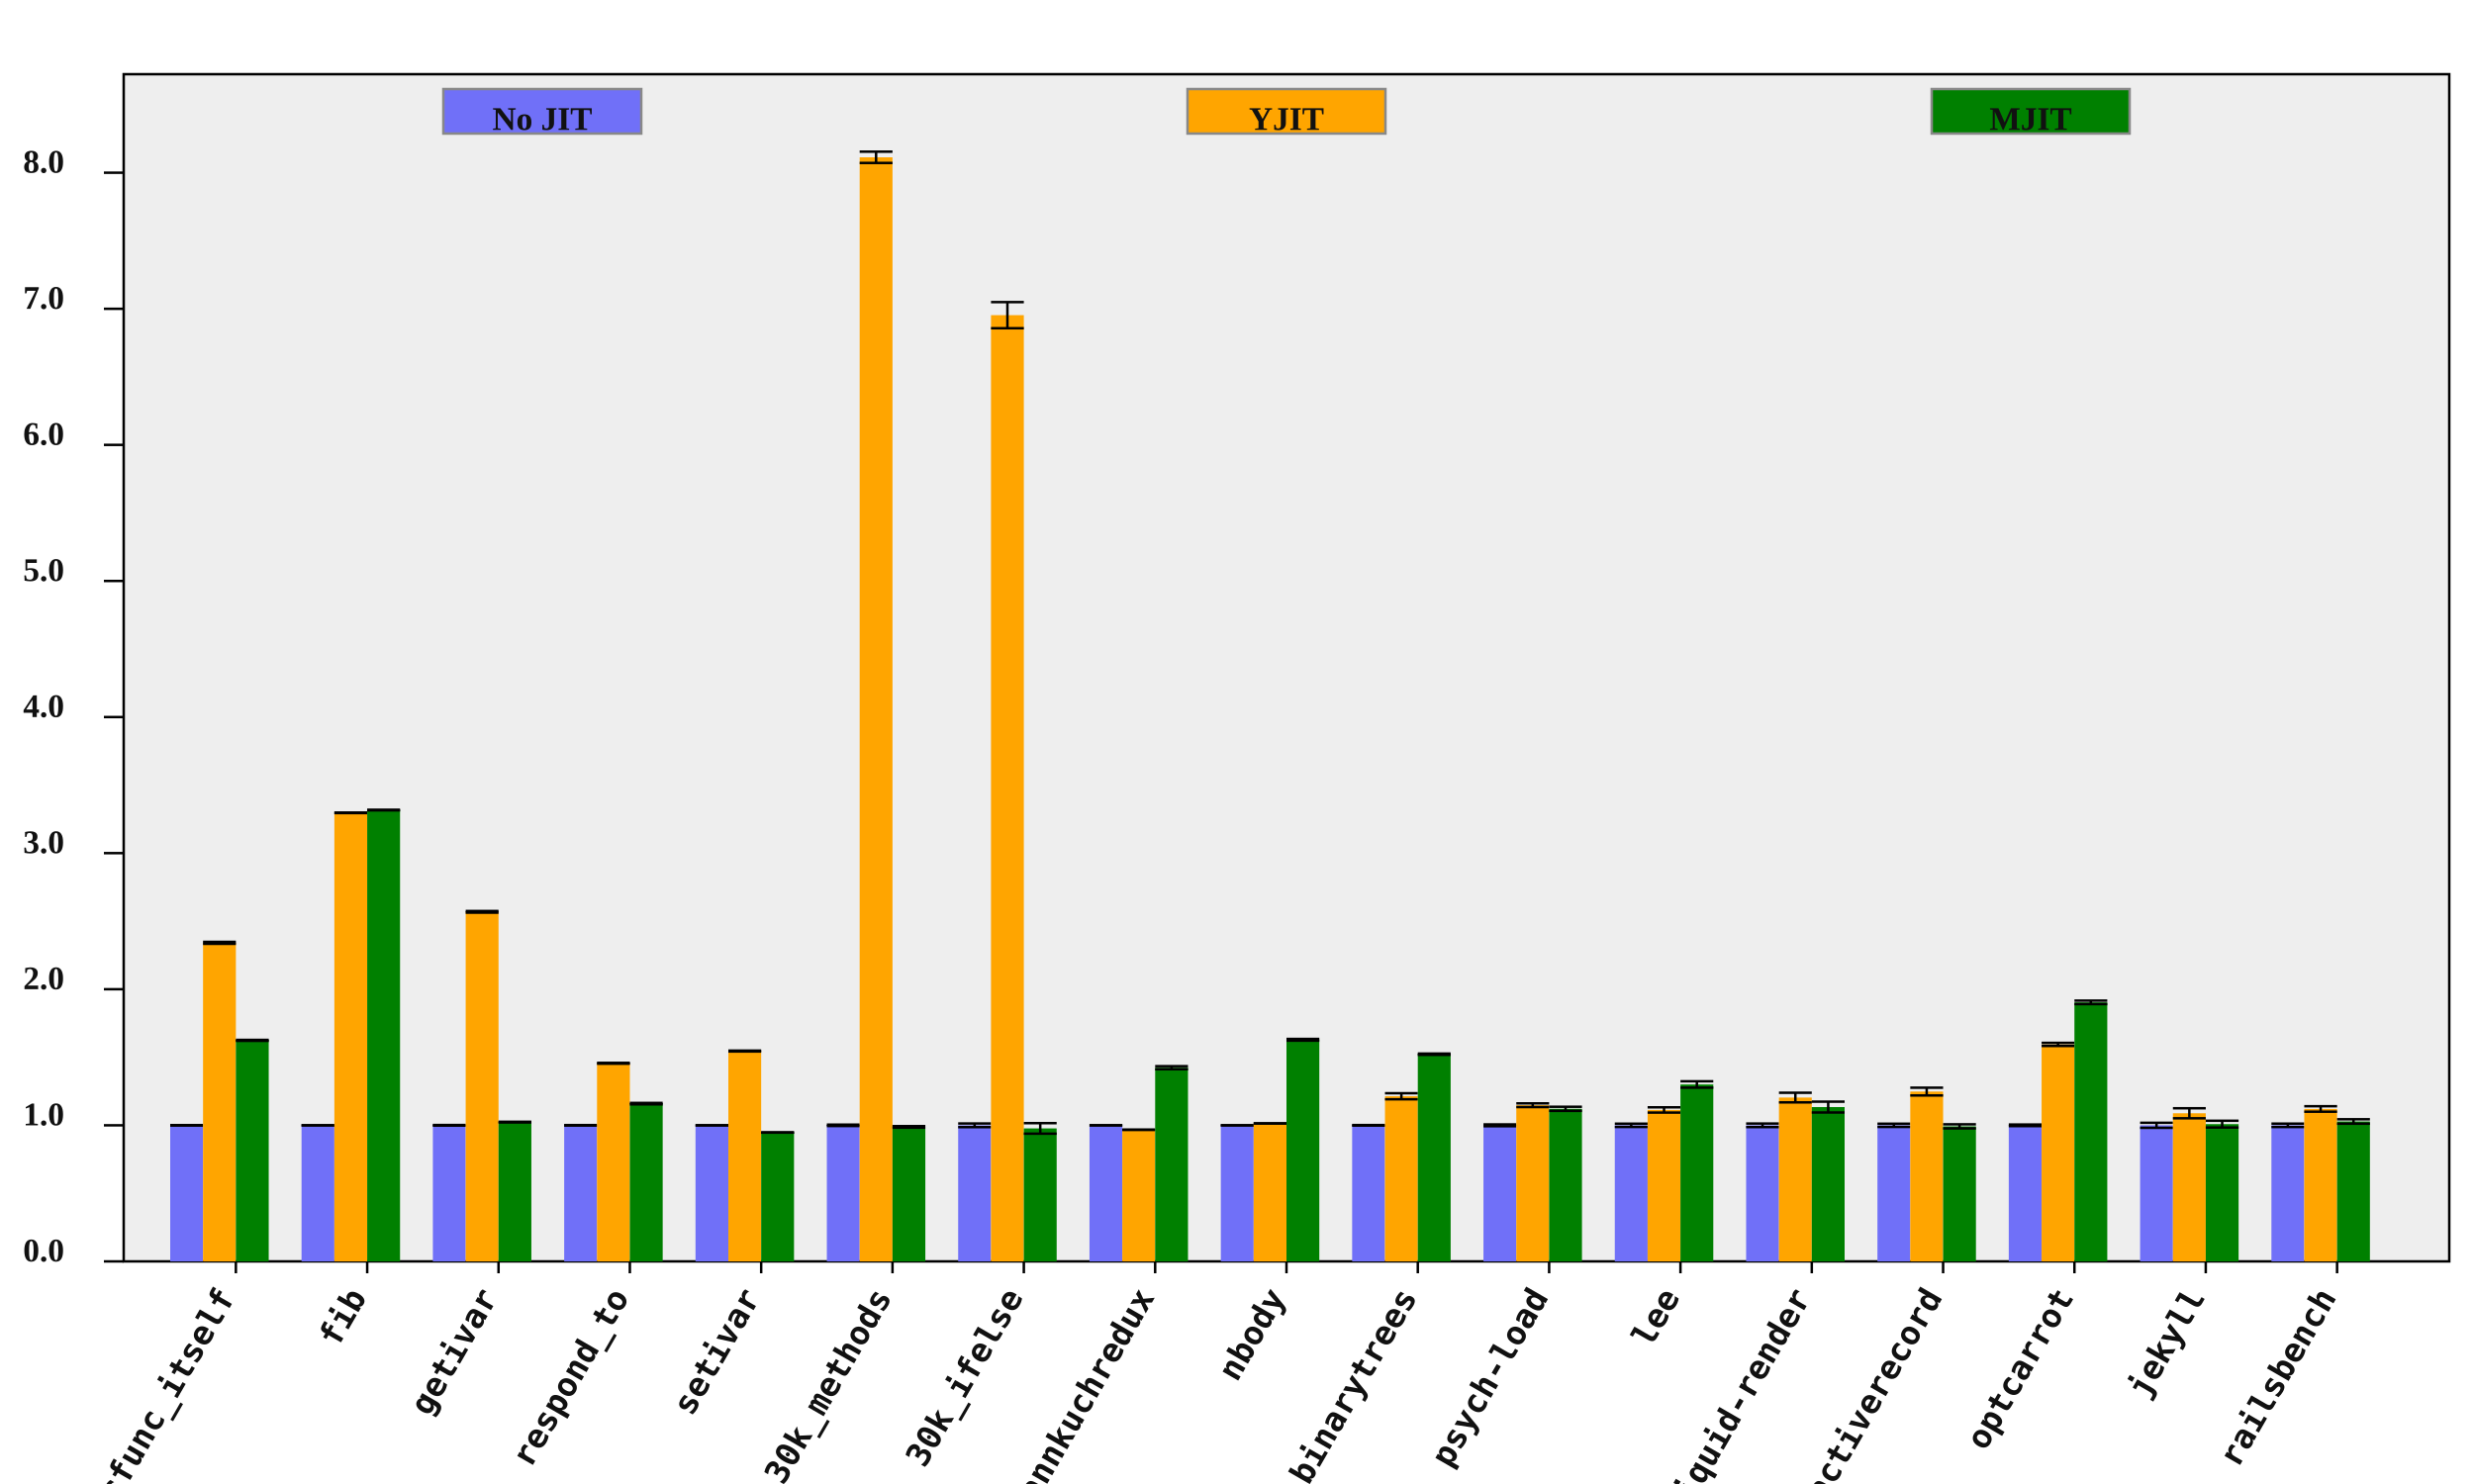
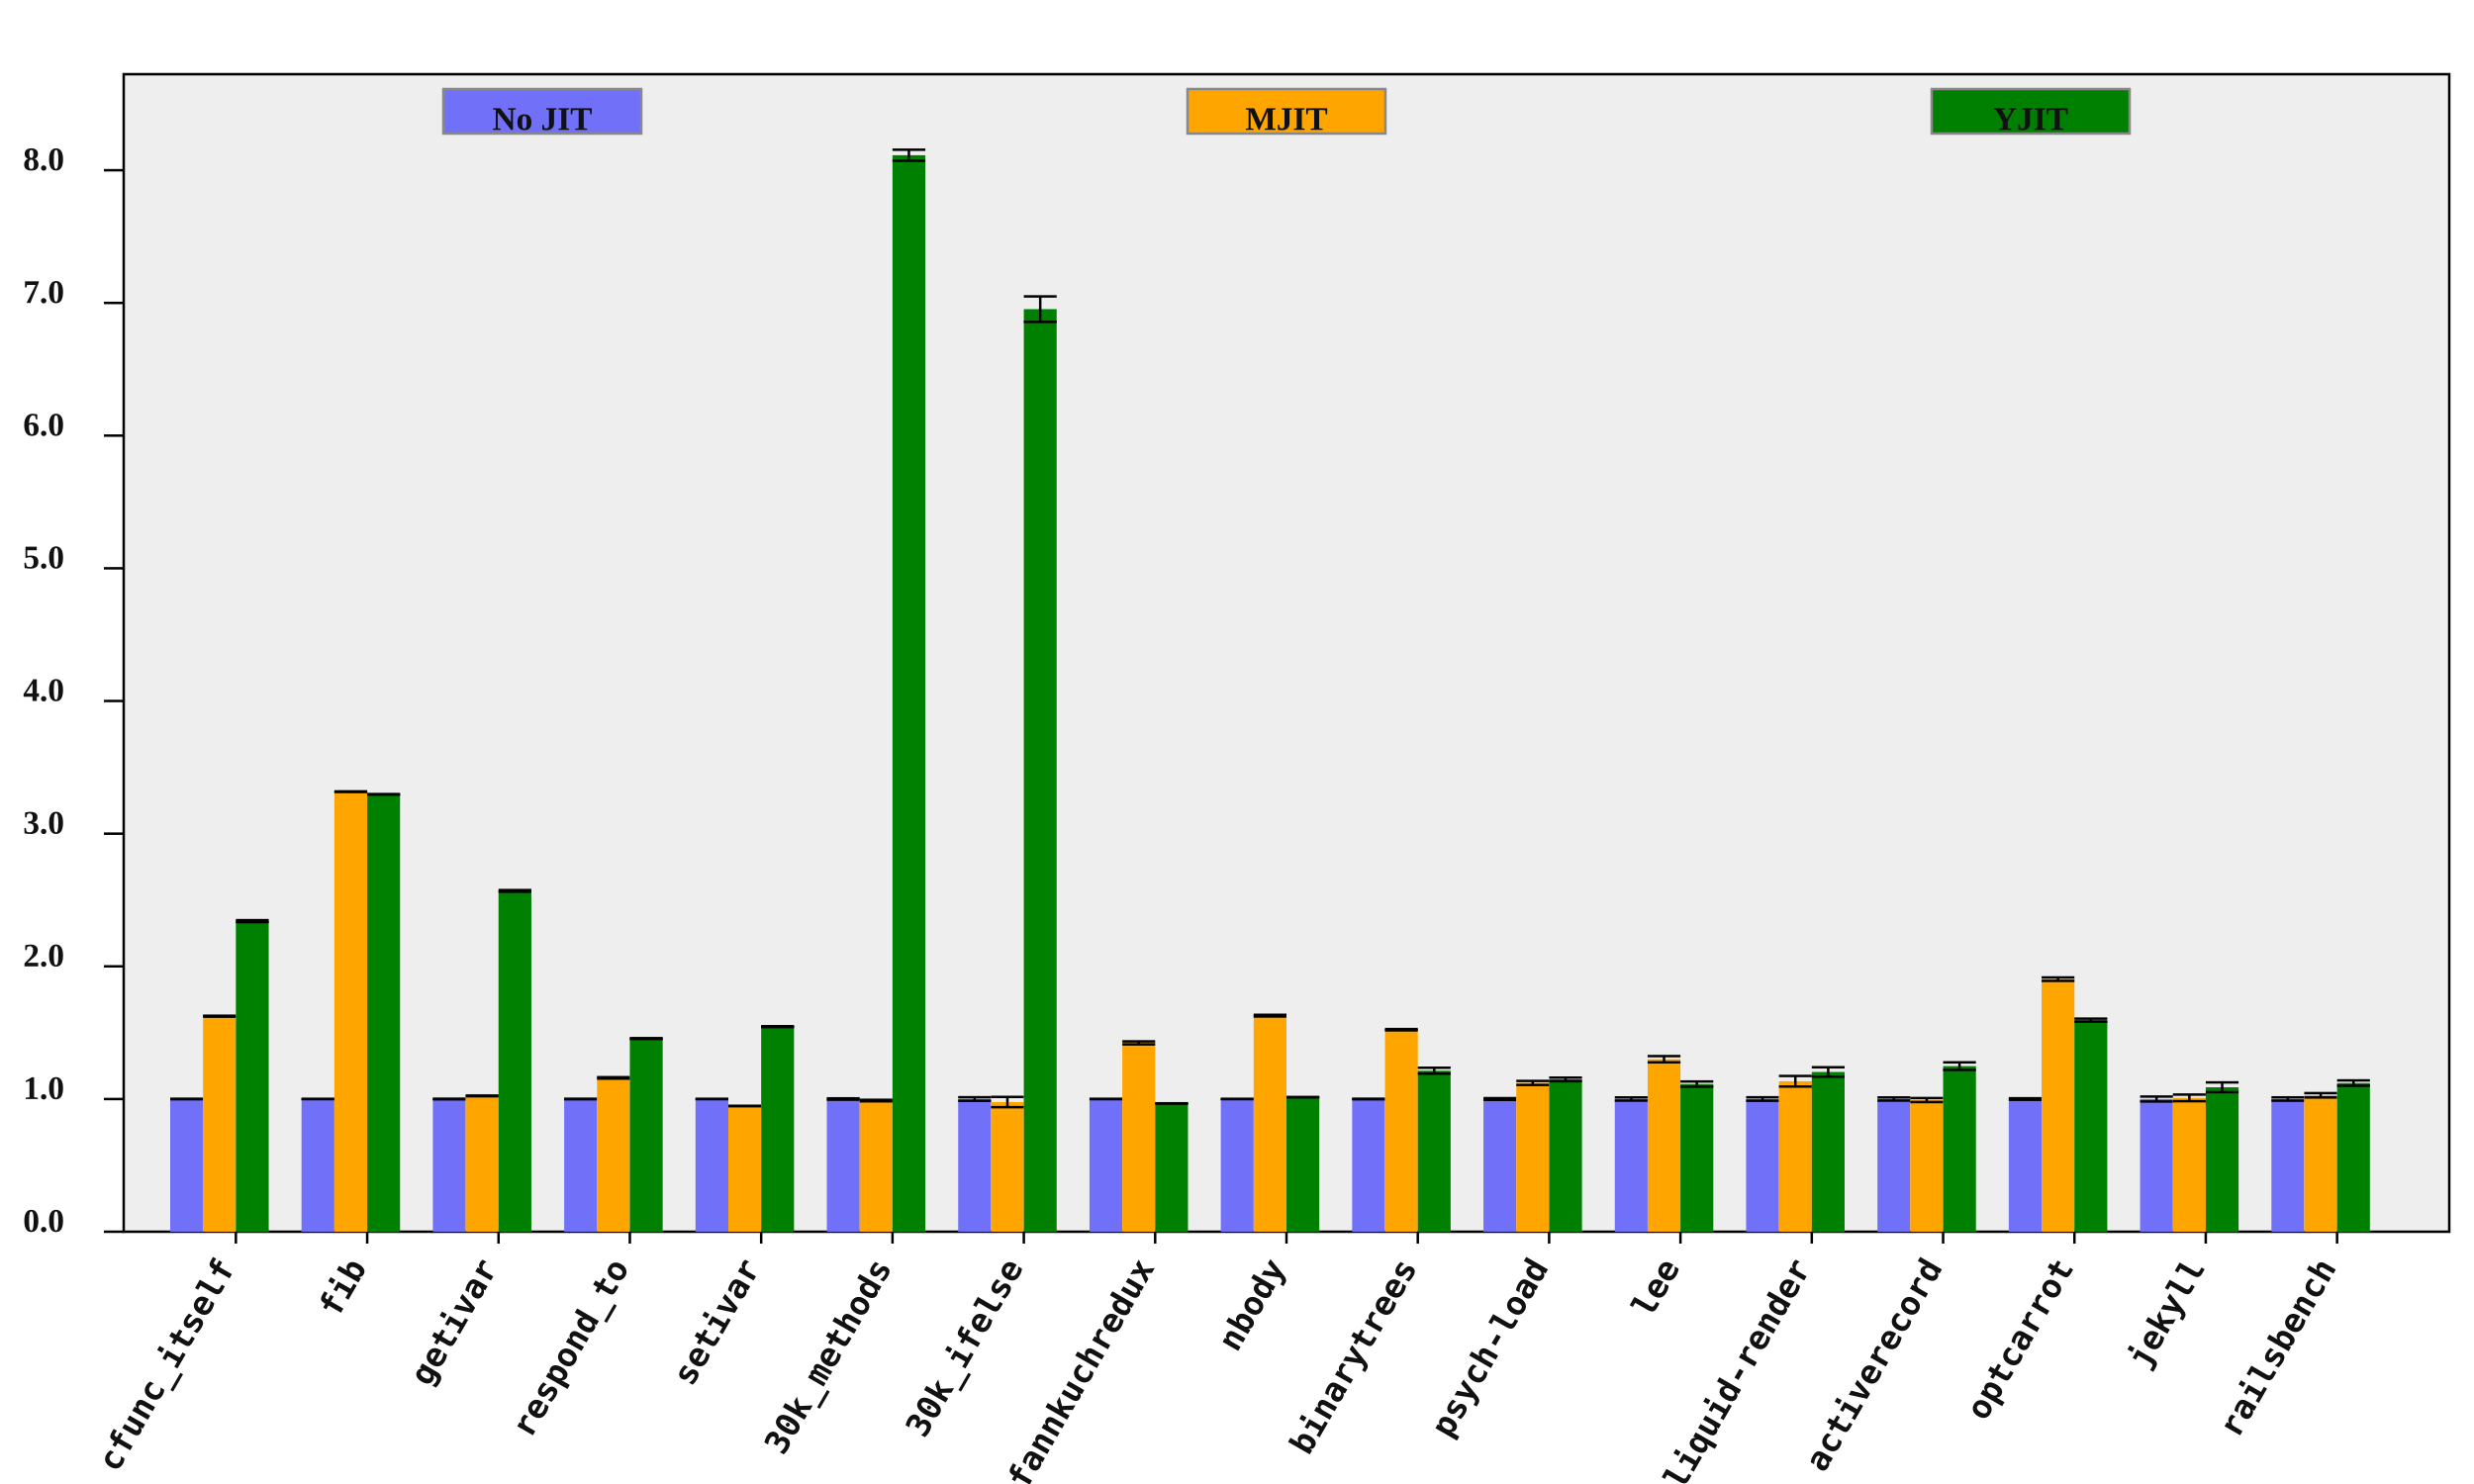
<svg xmlns="http://www.w3.org/2000/svg" viewBox="0 0 1000 600" width="100%" height="100%">
-   <rect x="50.0" y="30.0" width="940.0" height="480" stroke="#000" fill="#EEE" />
-   <line x1="42.0" y1="510" x2="50.0" y2="510" stroke="#000" />
-   <text x="26" y="510" text-anchor="end" font-weight="bold" font-size="small" fill="#111">
+   <rect x="50.0" y="30.0" width="940.0" height="468" stroke="#000" fill="#EEE" />
+   <line x1="42.0" y1="498.0" x2="50.0" y2="498.0" stroke="#000" />
+   <text x="26" y="498.0" text-anchor="end" font-weight="bold" font-size="small" fill="#111">
0.0
</text>
-   <line x1="42.0" y1="454.978" x2="50.0" y2="454.978" stroke="#000" />
-   <text x="26" y="454.978" text-anchor="end" font-weight="bold" font-size="small" fill="#111">
+   <line x1="42.0" y1="444.354" x2="50.0" y2="444.354" stroke="#000" />
+   <text x="26" y="444.354" text-anchor="end" font-weight="bold" font-size="small" fill="#111">
1.0
</text>
-   <line x1="42.0" y1="399.957" x2="50.0" y2="399.957" stroke="#000" />
-   <text x="26" y="399.957" text-anchor="end" font-weight="bold" font-size="small" fill="#111">
+   <line x1="42.0" y1="390.708" x2="50.0" y2="390.708" stroke="#000" />
+   <text x="26" y="390.708" text-anchor="end" font-weight="bold" font-size="small" fill="#111">
2.0
</text>
-   <line x1="42.0" y1="344.935" x2="50.0" y2="344.935" stroke="#000" />
-   <text x="26" y="344.935" text-anchor="end" font-weight="bold" font-size="small" fill="#111">
+   <line x1="42.0" y1="337.062" x2="50.0" y2="337.062" stroke="#000" />
+   <text x="26" y="337.062" text-anchor="end" font-weight="bold" font-size="small" fill="#111">
3.0
</text>
-   <line x1="42.0" y1="289.914" x2="50.0" y2="289.914" stroke="#000" />
-   <text x="26" y="289.914" text-anchor="end" font-weight="bold" font-size="small" fill="#111">
+   <line x1="42.0" y1="283.416" x2="50.0" y2="283.416" stroke="#000" />
+   <text x="26" y="283.416" text-anchor="end" font-weight="bold" font-size="small" fill="#111">
4.0
</text>
-   <line x1="42.0" y1="234.892" x2="50.0" y2="234.892" stroke="#000" />
-   <text x="26" y="234.892" text-anchor="end" font-weight="bold" font-size="small" fill="#111">
+   <line x1="42.0" y1="229.77" x2="50.0" y2="229.77" stroke="#000" />
+   <text x="26" y="229.77" text-anchor="end" font-weight="bold" font-size="small" fill="#111">
5.0
</text>
-   <line x1="42.0" y1="179.871" x2="50.0" y2="179.871" stroke="#000" />
-   <text x="26" y="179.871" text-anchor="end" font-weight="bold" font-size="small" fill="#111">
+   <line x1="42.0" y1="176.124" x2="50.0" y2="176.124" stroke="#000" />
+   <text x="26" y="176.124" text-anchor="end" font-weight="bold" font-size="small" fill="#111">
6.0
</text>
-   <line x1="42.0" y1="124.849" x2="50.0" y2="124.849" stroke="#000" />
-   <text x="26" y="124.849" text-anchor="end" font-weight="bold" font-size="small" fill="#111">
+   <line x1="42.0" y1="122.478" x2="50.0" y2="122.478" stroke="#000" />
+   <text x="26" y="122.478" text-anchor="end" font-weight="bold" font-size="small" fill="#111">
7.0
</text>
-   <line x1="42.0" y1="69.828" x2="50.0" y2="69.828" stroke="#000" />
-   <text x="26" y="69.828" text-anchor="end" font-weight="bold" font-size="small" fill="#111">
+   <line x1="42.0" y1="68.832" x2="50.0" y2="68.832" stroke="#000" />
+   <text x="26" y="68.832" text-anchor="end" font-weight="bold" font-size="small" fill="#111">
8.0
</text>
  <rect x="179.2" y="36" width="80.0" height="18.0" fill="#7070f8" stroke="#888" />
  <text x="219.2" y="52.5" font-size="small" text-anchor="middle" font-weight="bold" fill="#111">
No JIT
</text>
  <rect x="480" y="36" width="80.0" height="18.0" fill="orange" stroke="#888" />
  <text x="520" y="52.5" font-size="small" text-anchor="middle" font-weight="bold" fill="#111">
- YJIT
+ MJIT
</text>
  <rect x="780.8" y="36" width="80.0" height="18.0" fill="green" stroke="#888" />
  <text x="820.8" y="52.5" font-size="small" text-anchor="middle" font-weight="bold" fill="#111">
- MJIT
- </text>
-   <rect x="68.8" y="454.978" width="13.271" height="55.022" fill="#7070f8" />
-   <line x1="68.8" y1="454.896" x2="82.071" y2="454.896" stroke="#000" />
-   <line x1="68.8" y1="455.061" x2="82.071" y2="455.061" stroke="#000" />
-   <line x1="75.435" y1="454.896" x2="75.435" y2="455.061" stroke="#000" />
-   <rect x="82.071" y="381.202" width="13.271" height="128.798" fill="orange" />
-   <line x1="82.071" y1="380.803" x2="95.341" y2="380.803" stroke="#000" />
-   <line x1="82.071" y1="381.601" x2="95.341" y2="381.601" stroke="#000" />
-   <line x1="88.706" y1="380.803" x2="88.706" y2="381.601" stroke="#000" />
-   <rect x="95.341" y="420.63" width="13.271" height="89.37" fill="green" />
-   <line x1="95.341" y1="420.433" x2="108.612" y2="420.433" stroke="#000" />
-   <line x1="95.341" y1="420.827" x2="108.612" y2="420.827" stroke="#000" />
-   <line x1="101.976" y1="420.433" x2="101.976" y2="420.827" stroke="#000" />
-   <line x1="95.341" y1="510.0" x2="95.341" y2="514.8" stroke="#000" />
-   <text x="95.341" y="524.4" fill="#111" font-size="small" font-family="monospace" font-weight="bold" text-anchor="end" transform="rotate(-60, 95.34118, 524.4)">
+ YJIT
+ </text>
+   <rect x="68.8" y="444.354" width="13.271" height="53.646" fill="#7070f8" />
+   <line x1="68.8" y1="444.273" x2="82.071" y2="444.273" stroke="#000" />
+   <line x1="68.8" y1="444.435" x2="82.071" y2="444.435" stroke="#000" />
+   <line x1="75.435" y1="444.273" x2="75.435" y2="444.435" stroke="#000" />
+   <rect x="82.071" y="410.864" width="13.271" height="87.136" fill="orange" />
+   <line x1="82.071" y1="410.672" x2="95.341" y2="410.672" stroke="#000" />
+   <line x1="82.071" y1="411.056" x2="95.341" y2="411.056" stroke="#000" />
+   <line x1="88.706" y1="410.672" x2="88.706" y2="411.056" stroke="#000" />
+   <rect x="95.341" y="372.422" width="13.271" height="125.578" fill="green" />
+   <line x1="95.341" y1="372.033" x2="108.612" y2="372.033" stroke="#000" />
+   <line x1="95.341" y1="372.811" x2="108.612" y2="372.811" stroke="#000" />
+   <line x1="101.976" y1="372.033" x2="101.976" y2="372.811" stroke="#000" />
+   <line x1="95.341" y1="498.0" x2="95.341" y2="502.8" stroke="#000" />
+   <text x="95.341" y="512.4" fill="#111" font-size="small" font-family="monospace" font-weight="bold" text-anchor="end" transform="rotate(-60, 95.34118, 512.4)">
cfunc_itself
</text>
-   <rect x="121.882" y="454.978" width="13.271" height="55.022" fill="#7070f8" />
-   <line x1="121.882" y1="454.957" x2="135.153" y2="454.957" stroke="#000" />
-   <line x1="121.882" y1="455" x2="135.153" y2="455" stroke="#000" />
-   <line x1="128.518" y1="454.957" x2="128.518" y2="455" stroke="#000" />
-   <rect x="135.153" y="328.632" width="13.271" height="181.368" fill="orange" />
-   <line x1="135.153" y1="328.529" x2="148.424" y2="328.529" stroke="#000" />
-   <line x1="135.153" y1="328.736" x2="148.424" y2="328.736" stroke="#000" />
-   <line x1="141.788" y1="328.529" x2="141.788" y2="328.736" stroke="#000" />
-   <rect x="148.424" y="327.521" width="13.271" height="182.479" fill="green" />
-   <line x1="148.424" y1="327.402" x2="161.694" y2="327.402" stroke="#000" />
-   <line x1="148.424" y1="327.641" x2="161.694" y2="327.641" stroke="#000" />
-   <line x1="155.059" y1="327.402" x2="155.059" y2="327.641" stroke="#000" />
-   <line x1="148.424" y1="510.0" x2="148.424" y2="514.8" stroke="#000" />
-   <text x="148.424" y="524.4" fill="#111" font-size="small" font-family="monospace" font-weight="bold" text-anchor="end" transform="rotate(-60, 148.4235, 524.4)">
+   <rect x="121.882" y="444.354" width="13.271" height="53.646" fill="#7070f8" />
+   <line x1="121.882" y1="444.333" x2="135.153" y2="444.333" stroke="#000" />
+   <line x1="121.882" y1="444.375" x2="135.153" y2="444.375" stroke="#000" />
+   <line x1="128.518" y1="444.333" x2="128.518" y2="444.375" stroke="#000" />
+   <rect x="135.153" y="320.083" width="13.271" height="177.917" fill="orange" />
+   <line x1="135.153" y1="319.967" x2="148.424" y2="319.967" stroke="#000" />
+   <line x1="135.153" y1="320.2" x2="148.424" y2="320.2" stroke="#000" />
+   <line x1="141.788" y1="319.967" x2="141.788" y2="320.2" stroke="#000" />
+   <rect x="148.424" y="321.167" width="13.271" height="176.833" fill="green" />
+   <line x1="148.424" y1="321.066" x2="161.694" y2="321.066" stroke="#000" />
+   <line x1="148.424" y1="321.268" x2="161.694" y2="321.268" stroke="#000" />
+   <line x1="155.059" y1="321.066" x2="155.059" y2="321.268" stroke="#000" />
+   <line x1="148.424" y1="498.0" x2="148.424" y2="502.8" stroke="#000" />
+   <text x="148.424" y="512.4" fill="#111" font-size="small" font-family="monospace" font-weight="bold" text-anchor="end" transform="rotate(-60, 148.4235, 512.4)">
fib
</text>
-   <rect x="174.965" y="454.978" width="13.271" height="55.022" fill="#7070f8" />
-   <line x1="174.965" y1="454.852" x2="188.235" y2="454.852" stroke="#000" />
-   <line x1="174.965" y1="455.105" x2="188.235" y2="455.105" stroke="#000" />
-   <line x1="181.6" y1="454.852" x2="181.6" y2="455.105" stroke="#000" />
-   <rect x="188.235" y="368.662" width="13.271" height="141.338" fill="orange" />
-   <line x1="188.235" y1="368.327" x2="201.506" y2="368.327" stroke="#000" />
-   <line x1="188.235" y1="368.997" x2="201.506" y2="368.997" stroke="#000" />
-   <line x1="194.871" y1="368.327" x2="194.871" y2="368.997" stroke="#000" />
-   <rect x="201.506" y="453.682" width="13.271" height="56.318" fill="green" />
-   <line x1="201.506" y1="453.54" x2="214.776" y2="453.54" stroke="#000" />
-   <line x1="201.506" y1="453.825" x2="214.776" y2="453.825" stroke="#000" />
-   <line x1="208.141" y1="453.54" x2="208.141" y2="453.825" stroke="#000" />
-   <line x1="201.506" y1="510.0" x2="201.506" y2="514.8" stroke="#000" />
-   <text x="201.506" y="524.4" fill="#111" font-size="small" font-family="monospace" font-weight="bold" text-anchor="end" transform="rotate(-60, 201.5059, 524.4)">
+   <rect x="174.965" y="444.354" width="13.271" height="53.646" fill="#7070f8" />
+   <line x1="174.965" y1="444.23" x2="188.235" y2="444.23" stroke="#000" />
+   <line x1="174.965" y1="444.478" x2="188.235" y2="444.478" stroke="#000" />
+   <line x1="181.6" y1="444.23" x2="181.6" y2="444.478" stroke="#000" />
+   <rect x="188.235" y="443.09" width="13.271" height="54.91" fill="orange" />
+   <line x1="188.235" y1="442.952" x2="201.506" y2="442.952" stroke="#000" />
+   <line x1="188.235" y1="443.229" x2="201.506" y2="443.229" stroke="#000" />
+   <line x1="194.871" y1="442.952" x2="194.871" y2="443.229" stroke="#000" />
+   <rect x="201.506" y="360.196" width="13.271" height="137.804" fill="green" />
+   <line x1="201.506" y1="359.869" x2="214.776" y2="359.869" stroke="#000" />
+   <line x1="201.506" y1="360.522" x2="214.776" y2="360.522" stroke="#000" />
+   <line x1="208.141" y1="359.869" x2="208.141" y2="360.522" stroke="#000" />
+   <line x1="201.506" y1="498.0" x2="201.506" y2="502.8" stroke="#000" />
+   <text x="201.506" y="512.4" fill="#111" font-size="small" font-family="monospace" font-weight="bold" text-anchor="end" transform="rotate(-60, 201.5059, 512.4)">
getivar
</text>
-   <rect x="228.047" y="454.978" width="13.271" height="55.022" fill="#7070f8" />
-   <line x1="228.047" y1="454.884" x2="241.318" y2="454.884" stroke="#000" />
-   <line x1="228.047" y1="455.073" x2="241.318" y2="455.073" stroke="#000" />
-   <line x1="234.682" y1="454.884" x2="234.682" y2="455.073" stroke="#000" />
-   <rect x="241.318" y="429.894" width="13.271" height="80.106" fill="orange" />
-   <line x1="241.318" y1="429.721" x2="254.588" y2="429.721" stroke="#000" />
-   <line x1="241.318" y1="430.067" x2="254.588" y2="430.067" stroke="#000" />
-   <line x1="247.953" y1="429.721" x2="247.953" y2="430.067" stroke="#000" />
-   <rect x="254.588" y="446.214" width="13.271" height="63.786" fill="green" />
-   <line x1="254.588" y1="445.923" x2="267.859" y2="445.923" stroke="#000" />
-   <line x1="254.588" y1="446.505" x2="267.859" y2="446.505" stroke="#000" />
-   <line x1="261.224" y1="445.923" x2="261.224" y2="446.505" stroke="#000" />
-   <line x1="254.588" y1="510.0" x2="254.588" y2="514.8" stroke="#000" />
-   <text x="254.588" y="524.4" fill="#111" font-size="small" font-family="monospace" font-weight="bold" text-anchor="end" transform="rotate(-60, 254.5882, 524.4)">
+   <rect x="228.047" y="444.354" width="13.271" height="53.646" fill="#7070f8" />
+   <line x1="228.047" y1="444.262" x2="241.318" y2="444.262" stroke="#000" />
+   <line x1="228.047" y1="444.446" x2="241.318" y2="444.446" stroke="#000" />
+   <line x1="234.682" y1="444.262" x2="234.682" y2="444.446" stroke="#000" />
+   <rect x="241.318" y="435.808" width="13.271" height="62.192" fill="orange" />
+   <line x1="241.318" y1="435.525" x2="254.588" y2="435.525" stroke="#000" />
+   <line x1="241.318" y1="436.092" x2="254.588" y2="436.092" stroke="#000" />
+   <line x1="247.953" y1="435.525" x2="247.953" y2="436.092" stroke="#000" />
+   <rect x="254.588" y="419.897" width="13.271" height="78.103" fill="green" />
+   <line x1="254.588" y1="419.728" x2="267.859" y2="419.728" stroke="#000" />
+   <line x1="254.588" y1="420.065" x2="267.859" y2="420.065" stroke="#000" />
+   <line x1="261.224" y1="419.728" x2="261.224" y2="420.065" stroke="#000" />
+   <line x1="254.588" y1="498.0" x2="254.588" y2="502.8" stroke="#000" />
+   <text x="254.588" y="512.4" fill="#111" font-size="small" font-family="monospace" font-weight="bold" text-anchor="end" transform="rotate(-60, 254.5882, 512.4)">
respond_to
</text>
-   <rect x="281.129" y="454.978" width="13.271" height="55.022" fill="#7070f8" />
-   <line x1="281.129" y1="454.951" x2="294.4" y2="454.951" stroke="#000" />
-   <line x1="281.129" y1="455.006" x2="294.4" y2="455.006" stroke="#000" />
-   <line x1="287.765" y1="454.951" x2="287.765" y2="455.006" stroke="#000" />
-   <rect x="294.4" y="424.953" width="13.271" height="85.047" fill="orange" />
-   <line x1="294.4" y1="424.769" x2="307.671" y2="424.769" stroke="#000" />
-   <line x1="294.4" y1="425.138" x2="307.671" y2="425.138" stroke="#000" />
-   <line x1="301.035" y1="424.769" x2="301.035" y2="425.138" stroke="#000" />
-   <rect x="307.671" y="457.876" width="13.271" height="52.124" fill="green" />
-   <line x1="307.671" y1="457.82" x2="320.941" y2="457.82" stroke="#000" />
-   <line x1="307.671" y1="457.933" x2="320.941" y2="457.933" stroke="#000" />
-   <line x1="314.306" y1="457.82" x2="314.306" y2="457.933" stroke="#000" />
-   <line x1="307.671" y1="510.0" x2="307.671" y2="514.8" stroke="#000" />
-   <text x="307.671" y="524.4" fill="#111" font-size="small" font-family="monospace" font-weight="bold" text-anchor="end" transform="rotate(-60, 307.6706, 524.4)">
+   <rect x="281.129" y="444.354" width="13.271" height="53.646" fill="#7070f8" />
+   <line x1="281.129" y1="444.327" x2="294.4" y2="444.327" stroke="#000" />
+   <line x1="281.129" y1="444.381" x2="294.4" y2="444.381" stroke="#000" />
+   <line x1="287.765" y1="444.327" x2="287.765" y2="444.381" stroke="#000" />
+   <rect x="294.4" y="447.179" width="13.271" height="50.821" fill="orange" />
+   <line x1="294.4" y1="447.124" x2="307.671" y2="447.124" stroke="#000" />
+   <line x1="294.4" y1="447.235" x2="307.671" y2="447.235" stroke="#000" />
+   <line x1="301.035" y1="447.124" x2="301.035" y2="447.235" stroke="#000" />
+   <rect x="307.671" y="415.08" width="13.271" height="82.92" fill="green" />
+   <line x1="307.671" y1="414.9" x2="320.941" y2="414.9" stroke="#000" />
+   <line x1="307.671" y1="415.259" x2="320.941" y2="415.259" stroke="#000" />
+   <line x1="314.306" y1="414.9" x2="314.306" y2="415.259" stroke="#000" />
+   <line x1="307.671" y1="498.0" x2="307.671" y2="502.8" stroke="#000" />
+   <text x="307.671" y="512.4" fill="#111" font-size="small" font-family="monospace" font-weight="bold" text-anchor="end" transform="rotate(-60, 307.6706, 512.4)">
setivar
</text>
-   <rect x="334.212" y="454.978" width="13.271" height="55.022" fill="#7070f8" />
-   <line x1="334.212" y1="454.698" x2="347.482" y2="454.698" stroke="#000" />
-   <line x1="334.212" y1="455.259" x2="347.482" y2="455.259" stroke="#000" />
-   <line x1="340.847" y1="454.698" x2="340.847" y2="455.259" stroke="#000" />
-   <rect x="347.482" y="63.6" width="13.271" height="446.4" fill="orange" />
-   <line x1="347.482" y1="61.318" x2="360.753" y2="61.318" stroke="#000" />
-   <line x1="347.482" y1="65.882" x2="360.753" y2="65.882" stroke="#000" />
-   <line x1="354.118" y1="61.318" x2="354.118" y2="65.882" stroke="#000" />
-   <rect x="360.753" y="455.617" width="13.271" height="54.383" fill="green" />
-   <line x1="360.753" y1="455.305" x2="374.024" y2="455.305" stroke="#000" />
-   <line x1="360.753" y1="455.929" x2="374.024" y2="455.929" stroke="#000" />
-   <line x1="367.388" y1="455.305" x2="367.388" y2="455.929" stroke="#000" />
-   <line x1="360.753" y1="510.0" x2="360.753" y2="514.8" stroke="#000" />
-   <text x="360.753" y="524.4" fill="#111" font-size="small" font-family="monospace" font-weight="bold" text-anchor="end" transform="rotate(-60, 360.7529, 524.4)">
+   <rect x="334.212" y="444.354" width="13.271" height="53.646" fill="#7070f8" />
+   <line x1="334.212" y1="444.08" x2="347.482" y2="444.08" stroke="#000" />
+   <line x1="334.212" y1="444.628" x2="347.482" y2="444.628" stroke="#000" />
+   <line x1="340.847" y1="444.08" x2="340.847" y2="444.628" stroke="#000" />
+   <rect x="347.482" y="444.976" width="13.271" height="53.024" fill="orange" />
+   <line x1="347.482" y1="444.672" x2="360.753" y2="444.672" stroke="#000" />
+   <line x1="347.482" y1="445.281" x2="360.753" y2="445.281" stroke="#000" />
+   <line x1="354.118" y1="444.672" x2="354.118" y2="445.281" stroke="#000" />
+   <rect x="360.753" y="62.76" width="13.271" height="435.24" fill="green" />
+   <line x1="360.753" y1="60.535" x2="374.024" y2="60.535" stroke="#000" />
+   <line x1="360.753" y1="64.985" x2="374.024" y2="64.985" stroke="#000" />
+   <line x1="367.388" y1="60.535" x2="367.388" y2="64.985" stroke="#000" />
+   <line x1="360.753" y1="498.0" x2="360.753" y2="502.8" stroke="#000" />
+   <text x="360.753" y="512.4" fill="#111" font-size="small" font-family="monospace" font-weight="bold" text-anchor="end" transform="rotate(-60, 360.7529, 512.4)">
30k_methods
</text>
-   <rect x="387.294" y="454.978" width="13.271" height="55.022" fill="#7070f8" />
-   <line x1="387.294" y1="454.24" x2="400.565" y2="454.24" stroke="#000" />
-   <line x1="387.294" y1="455.717" x2="400.565" y2="455.717" stroke="#000" />
-   <line x1="393.929" y1="454.24" x2="393.929" y2="455.717" stroke="#000" />
-   <rect x="400.565" y="127.426" width="13.271" height="382.574" fill="orange" />
-   <line x1="400.565" y1="122.143" x2="413.835" y2="122.143" stroke="#000" />
-   <line x1="400.565" y1="132.709" x2="413.835" y2="132.709" stroke="#000" />
-   <line x1="407.2" y1="122.143" x2="407.2" y2="132.709" stroke="#000" />
-   <rect x="413.835" y="456.229" width="13.271" height="53.771" fill="green" />
-   <line x1="413.835" y1="454.105" x2="427.106" y2="454.105" stroke="#000" />
-   <line x1="413.835" y1="458.354" x2="427.106" y2="458.354" stroke="#000" />
-   <line x1="420.471" y1="454.105" x2="420.471" y2="458.354" stroke="#000" />
-   <line x1="413.835" y1="510.0" x2="413.835" y2="514.8" stroke="#000" />
-   <text x="413.835" y="524.4" fill="#111" font-size="small" font-family="monospace" font-weight="bold" text-anchor="end" transform="rotate(-60, 413.8353, 524.4)">
+   <rect x="387.294" y="444.354" width="13.271" height="53.646" fill="#7070f8" />
+   <line x1="387.294" y1="443.634" x2="400.565" y2="443.634" stroke="#000" />
+   <line x1="387.294" y1="445.074" x2="400.565" y2="445.074" stroke="#000" />
+   <line x1="393.929" y1="443.634" x2="393.929" y2="445.074" stroke="#000" />
+   <rect x="400.565" y="445.574" width="13.271" height="52.426" fill="orange" />
+   <line x1="400.565" y1="443.503" x2="413.835" y2="443.503" stroke="#000" />
+   <line x1="400.565" y1="447.645" x2="413.835" y2="447.645" stroke="#000" />
+   <line x1="407.2" y1="443.503" x2="407.2" y2="447.645" stroke="#000" />
+   <rect x="413.835" y="124.99" width="13.271" height="373.01" fill="green" />
+   <line x1="413.835" y1="119.839" x2="427.106" y2="119.839" stroke="#000" />
+   <line x1="413.835" y1="130.141" x2="427.106" y2="130.141" stroke="#000" />
+   <line x1="420.471" y1="119.839" x2="420.471" y2="130.141" stroke="#000" />
+   <line x1="413.835" y1="498.0" x2="413.835" y2="502.8" stroke="#000" />
+   <text x="413.835" y="512.4" fill="#111" font-size="small" font-family="monospace" font-weight="bold" text-anchor="end" transform="rotate(-60, 413.8353, 512.4)">
30k_ifelse
</text>
-   <rect x="440.376" y="454.978" width="13.271" height="55.022" fill="#7070f8" />
-   <line x1="440.376" y1="454.947" x2="453.647" y2="454.947" stroke="#000" />
-   <line x1="440.376" y1="455.01" x2="453.647" y2="455.01" stroke="#000" />
-   <line x1="447.012" y1="454.947" x2="447.012" y2="455.01" stroke="#000" />
-   <rect x="453.647" y="456.782" width="13.271" height="53.218" fill="orange" />
-   <line x1="453.647" y1="456.751" x2="466.918" y2="456.751" stroke="#000" />
-   <line x1="453.647" y1="456.813" x2="466.918" y2="456.813" stroke="#000" />
-   <line x1="460.282" y1="456.751" x2="460.282" y2="456.813" stroke="#000" />
-   <rect x="466.918" y="431.688" width="13.271" height="78.312" fill="green" />
-   <line x1="466.918" y1="431.067" x2="480.188" y2="431.067" stroke="#000" />
-   <line x1="466.918" y1="432.31" x2="480.188" y2="432.31" stroke="#000" />
-   <line x1="473.553" y1="431.067" x2="473.553" y2="432.31" stroke="#000" />
-   <line x1="466.918" y1="510.0" x2="466.918" y2="514.8" stroke="#000" />
-   <text x="466.918" y="524.4" fill="#111" font-size="small" font-family="monospace" font-weight="bold" text-anchor="end" transform="rotate(-60, 466.9176, 524.4)">
+   <rect x="440.376" y="444.354" width="13.271" height="53.646" fill="#7070f8" />
+   <line x1="440.376" y1="444.324" x2="453.647" y2="444.324" stroke="#000" />
+   <line x1="440.376" y1="444.384" x2="453.647" y2="444.384" stroke="#000" />
+   <line x1="447.012" y1="444.324" x2="447.012" y2="444.384" stroke="#000" />
+   <rect x="453.647" y="421.646" width="13.271" height="76.354" fill="orange" />
+   <line x1="453.647" y1="421.04" x2="466.918" y2="421.04" stroke="#000" />
+   <line x1="453.647" y1="422.252" x2="466.918" y2="422.252" stroke="#000" />
+   <line x1="460.282" y1="421.04" x2="460.282" y2="422.252" stroke="#000" />
+   <rect x="466.918" y="446.112" width="13.271" height="51.888" fill="green" />
+   <line x1="466.918" y1="446.082" x2="480.188" y2="446.082" stroke="#000" />
+   <line x1="466.918" y1="446.143" x2="480.188" y2="446.143" stroke="#000" />
+   <line x1="473.553" y1="446.082" x2="473.553" y2="446.143" stroke="#000" />
+   <line x1="466.918" y1="498.0" x2="466.918" y2="502.8" stroke="#000" />
+   <text x="466.918" y="512.4" fill="#111" font-size="small" font-family="monospace" font-weight="bold" text-anchor="end" transform="rotate(-60, 466.9176, 512.4)">
fannkuchredux
</text>
-   <rect x="493.459" y="454.978" width="13.271" height="55.022" fill="#7070f8" />
-   <line x1="493.459" y1="454.96" x2="506.729" y2="454.96" stroke="#000" />
-   <line x1="493.459" y1="454.997" x2="506.729" y2="454.997" stroke="#000" />
-   <line x1="500.094" y1="454.96" x2="500.094" y2="454.997" stroke="#000" />
-   <rect x="506.729" y="454.215" width="13.271" height="55.785" fill="orange" />
-   <line x1="506.729" y1="454.189" x2="520.0" y2="454.189" stroke="#000" />
-   <line x1="506.729" y1="454.241" x2="520.0" y2="454.241" stroke="#000" />
-   <line x1="513.365" y1="454.189" x2="513.365" y2="454.241" stroke="#000" />
-   <rect x="520" y="420.399" width="13.271" height="89.601" fill="green" />
-   <line x1="520" y1="420.049" x2="533.271" y2="420.049" stroke="#000" />
-   <line x1="520" y1="420.75" x2="533.271" y2="420.75" stroke="#000" />
-   <line x1="526.635" y1="420.049" x2="526.635" y2="420.75" stroke="#000" />
-   <line x1="520" y1="510.0" x2="520" y2="514.8" stroke="#000" />
-   <text x="520" y="524.4" fill="#111" font-size="small" font-family="monospace" font-weight="bold" text-anchor="end" transform="rotate(-60, 520, 524.4)">
+   <rect x="493.459" y="444.354" width="13.271" height="53.646" fill="#7070f8" />
+   <line x1="493.459" y1="444.336" x2="506.729" y2="444.336" stroke="#000" />
+   <line x1="493.459" y1="444.372" x2="506.729" y2="444.372" stroke="#000" />
+   <line x1="500.094" y1="444.336" x2="500.094" y2="444.372" stroke="#000" />
+   <rect x="506.729" y="410.639" width="13.271" height="87.361" fill="orange" />
+   <line x1="506.729" y1="410.298" x2="520.0" y2="410.298" stroke="#000" />
+   <line x1="506.729" y1="410.981" x2="520.0" y2="410.981" stroke="#000" />
+   <line x1="513.365" y1="410.298" x2="513.365" y2="410.981" stroke="#000" />
+   <rect x="520" y="443.61" width="13.271" height="54.39" fill="green" />
+   <line x1="520" y1="443.584" x2="533.271" y2="443.584" stroke="#000" />
+   <line x1="520" y1="443.635" x2="533.271" y2="443.635" stroke="#000" />
+   <line x1="526.635" y1="443.584" x2="526.635" y2="443.635" stroke="#000" />
+   <line x1="520" y1="498.0" x2="520" y2="502.8" stroke="#000" />
+   <text x="520" y="512.4" fill="#111" font-size="small" font-family="monospace" font-weight="bold" text-anchor="end" transform="rotate(-60, 520, 512.4)">
nbody
</text>
-   <rect x="546.541" y="454.978" width="13.271" height="55.022" fill="#7070f8" />
-   <line x1="546.541" y1="454.873" x2="559.812" y2="454.873" stroke="#000" />
-   <line x1="546.541" y1="455.084" x2="559.812" y2="455.084" stroke="#000" />
-   <line x1="553.176" y1="454.873" x2="553.176" y2="455.084" stroke="#000" />
-   <rect x="559.812" y="443.23" width="13.271" height="66.77" fill="orange" />
-   <line x1="559.812" y1="442.006" x2="573.082" y2="442.006" stroke="#000" />
-   <line x1="559.812" y1="444.454" x2="573.082" y2="444.454" stroke="#000" />
-   <line x1="566.447" y1="442.006" x2="566.447" y2="444.454" stroke="#000" />
-   <rect x="573.082" y="426.231" width="13.271" height="83.769" fill="green" />
-   <line x1="573.082" y1="425.969" x2="586.353" y2="425.969" stroke="#000" />
-   <line x1="573.082" y1="426.493" x2="586.353" y2="426.493" stroke="#000" />
-   <line x1="579.718" y1="425.969" x2="579.718" y2="426.493" stroke="#000" />
-   <line x1="573.082" y1="510.0" x2="573.082" y2="514.8" stroke="#000" />
-   <text x="573.082" y="524.4" fill="#111" font-size="small" font-family="monospace" font-weight="bold" text-anchor="end" transform="rotate(-60, 573.0824, 524.4)">
+   <rect x="546.541" y="444.354" width="13.271" height="53.646" fill="#7070f8" />
+   <line x1="546.541" y1="444.251" x2="559.812" y2="444.251" stroke="#000" />
+   <line x1="546.541" y1="444.457" x2="559.812" y2="444.457" stroke="#000" />
+   <line x1="553.176" y1="444.251" x2="553.176" y2="444.457" stroke="#000" />
+   <rect x="559.812" y="416.325" width="13.271" height="81.675" fill="orange" />
+   <line x1="559.812" y1="416.07" x2="573.082" y2="416.07" stroke="#000" />
+   <line x1="559.812" y1="416.581" x2="573.082" y2="416.581" stroke="#000" />
+   <line x1="566.447" y1="416.07" x2="566.447" y2="416.581" stroke="#000" />
+   <rect x="573.082" y="432.899" width="13.271" height="65.101" fill="green" />
+   <line x1="573.082" y1="431.706" x2="586.353" y2="431.706" stroke="#000" />
+   <line x1="573.082" y1="434.092" x2="586.353" y2="434.092" stroke="#000" />
+   <line x1="579.718" y1="431.706" x2="579.718" y2="434.092" stroke="#000" />
+   <line x1="573.082" y1="498.0" x2="573.082" y2="502.8" stroke="#000" />
+   <text x="573.082" y="512.4" fill="#111" font-size="small" font-family="monospace" font-weight="bold" text-anchor="end" transform="rotate(-60, 573.0824, 512.4)">
binarytrees
</text>
-   <rect x="599.624" y="454.978" width="13.271" height="55.022" fill="#7070f8" />
-   <line x1="599.624" y1="454.614" x2="612.894" y2="454.614" stroke="#000" />
-   <line x1="599.624" y1="455.343" x2="612.894" y2="455.343" stroke="#000" />
-   <line x1="606.259" y1="454.614" x2="606.259" y2="455.343" stroke="#000" />
-   <rect x="612.894" y="446.852" width="13.271" height="63.148" fill="orange" />
-   <line x1="612.894" y1="446.103" x2="626.165" y2="446.103" stroke="#000" />
-   <line x1="612.894" y1="447.602" x2="626.165" y2="447.602" stroke="#000" />
-   <line x1="619.529" y1="446.103" x2="619.529" y2="447.602" stroke="#000" />
-   <rect x="626.165" y="448.308" width="13.271" height="61.692" fill="green" />
-   <line x1="626.165" y1="447.476" x2="639.435" y2="447.476" stroke="#000" />
-   <line x1="626.165" y1="449.14" x2="639.435" y2="449.14" stroke="#000" />
-   <line x1="632.8" y1="447.476" x2="632.8" y2="449.14" stroke="#000" />
-   <line x1="626.165" y1="510.0" x2="626.165" y2="514.8" stroke="#000" />
-   <text x="626.165" y="524.4" fill="#111" font-size="small" font-family="monospace" font-weight="bold" text-anchor="end" transform="rotate(-60, 626.1647, 524.4)">
+   <rect x="599.624" y="444.354" width="13.271" height="53.646" fill="#7070f8" />
+   <line x1="599.624" y1="443.999" x2="612.894" y2="443.999" stroke="#000" />
+   <line x1="599.624" y1="444.709" x2="612.894" y2="444.709" stroke="#000" />
+   <line x1="606.259" y1="443.999" x2="606.259" y2="444.709" stroke="#000" />
+   <rect x="612.894" y="437.851" width="13.271" height="60.149" fill="orange" />
+   <line x1="612.894" y1="437.039" x2="626.165" y2="437.039" stroke="#000" />
+   <line x1="612.894" y1="438.662" x2="626.165" y2="438.662" stroke="#000" />
+   <line x1="619.529" y1="437.039" x2="619.529" y2="438.662" stroke="#000" />
+   <rect x="626.165" y="436.431" width="13.271" height="61.569" fill="green" />
+   <line x1="626.165" y1="435.7" x2="639.435" y2="435.7" stroke="#000" />
+   <line x1="626.165" y1="437.162" x2="639.435" y2="437.162" stroke="#000" />
+   <line x1="632.8" y1="435.7" x2="632.8" y2="437.162" stroke="#000" />
+   <line x1="626.165" y1="498.0" x2="626.165" y2="502.8" stroke="#000" />
+   <text x="626.165" y="512.4" fill="#111" font-size="small" font-family="monospace" font-weight="bold" text-anchor="end" transform="rotate(-60, 626.1647, 512.4)">
psych-load
</text>
-   <rect x="652.706" y="454.978" width="13.271" height="55.022" fill="#7070f8" />
-   <line x1="652.706" y1="454.316" x2="665.976" y2="454.316" stroke="#000" />
-   <line x1="652.706" y1="455.641" x2="665.976" y2="455.641" stroke="#000" />
-   <line x1="659.341" y1="454.316" x2="659.341" y2="455.641" stroke="#000" />
-   <rect x="665.976" y="448.768" width="13.271" height="61.232" fill="orange" />
-   <line x1="665.976" y1="447.7" x2="679.247" y2="447.7" stroke="#000" />
-   <line x1="665.976" y1="449.835" x2="679.247" y2="449.835" stroke="#000" />
-   <line x1="672.612" y1="447.7" x2="672.612" y2="449.835" stroke="#000" />
-   <rect x="679.247" y="438.466" width="13.271" height="71.534" fill="green" />
-   <line x1="679.247" y1="437.173" x2="692.518" y2="437.173" stroke="#000" />
-   <line x1="679.247" y1="439.759" x2="692.518" y2="439.759" stroke="#000" />
-   <line x1="685.882" y1="437.173" x2="685.882" y2="439.759" stroke="#000" />
-   <line x1="679.247" y1="510.0" x2="679.247" y2="514.8" stroke="#000" />
-   <text x="679.247" y="524.4" fill="#111" font-size="small" font-family="monospace" font-weight="bold" text-anchor="end" transform="rotate(-60, 679.2471, 524.4)">
+   <rect x="652.706" y="444.354" width="13.271" height="53.646" fill="#7070f8" />
+   <line x1="652.706" y1="443.708" x2="665.976" y2="443.708" stroke="#000" />
+   <line x1="652.706" y1="445" x2="665.976" y2="445" stroke="#000" />
+   <line x1="659.341" y1="443.708" x2="659.341" y2="445" stroke="#000" />
+   <rect x="665.976" y="428.254" width="13.271" height="69.746" fill="orange" />
+   <line x1="665.976" y1="426.993" x2="679.247" y2="426.993" stroke="#000" />
+   <line x1="665.976" y1="429.515" x2="679.247" y2="429.515" stroke="#000" />
+   <line x1="672.612" y1="426.993" x2="672.612" y2="429.515" stroke="#000" />
+   <rect x="679.247" y="438.298" width="13.271" height="59.702" fill="green" />
+   <line x1="679.247" y1="437.258" x2="692.518" y2="437.258" stroke="#000" />
+   <line x1="679.247" y1="439.339" x2="692.518" y2="439.339" stroke="#000" />
+   <line x1="685.882" y1="437.258" x2="685.882" y2="439.339" stroke="#000" />
+   <line x1="679.247" y1="498.0" x2="679.247" y2="502.8" stroke="#000" />
+   <text x="679.247" y="512.4" fill="#111" font-size="small" font-family="monospace" font-weight="bold" text-anchor="end" transform="rotate(-60, 679.2471, 512.4)">
lee
</text>
-   <rect x="705.788" y="454.978" width="13.271" height="55.022" fill="#7070f8" />
-   <line x1="705.788" y1="454.264" x2="719.059" y2="454.264" stroke="#000" />
-   <line x1="705.788" y1="455.693" x2="719.059" y2="455.693" stroke="#000" />
-   <line x1="712.424" y1="454.264" x2="712.424" y2="455.693" stroke="#000" />
-   <rect x="719.059" y="443.757" width="13.271" height="66.243" fill="orange" />
-   <line x1="719.059" y1="441.808" x2="732.329" y2="441.808" stroke="#000" />
-   <line x1="719.059" y1="445.706" x2="732.329" y2="445.706" stroke="#000" />
-   <line x1="725.694" y1="441.808" x2="725.694" y2="445.706" stroke="#000" />
-   <rect x="732.329" y="447.603" width="13.271" height="62.397" fill="green" />
-   <line x1="732.329" y1="445.411" x2="745.6" y2="445.411" stroke="#000" />
-   <line x1="732.329" y1="449.795" x2="745.6" y2="449.795" stroke="#000" />
-   <line x1="738.965" y1="445.411" x2="738.965" y2="449.795" stroke="#000" />
-   <line x1="732.329" y1="510.0" x2="732.329" y2="514.8" stroke="#000" />
-   <text x="732.329" y="524.4" fill="#111" font-size="small" font-family="monospace" font-weight="bold" text-anchor="end" transform="rotate(-60, 732.3294, 524.4)">
+   <rect x="705.788" y="444.354" width="13.271" height="53.646" fill="#7070f8" />
+   <line x1="705.788" y1="443.658" x2="719.059" y2="443.658" stroke="#000" />
+   <line x1="705.788" y1="445.05" x2="719.059" y2="445.05" stroke="#000" />
+   <line x1="712.424" y1="443.658" x2="712.424" y2="445.05" stroke="#000" />
+   <rect x="719.059" y="437.163" width="13.271" height="60.837" fill="orange" />
+   <line x1="719.059" y1="435.025" x2="732.329" y2="435.025" stroke="#000" />
+   <line x1="719.059" y1="439.3" x2="732.329" y2="439.3" stroke="#000" />
+   <line x1="725.694" y1="435.025" x2="725.694" y2="439.3" stroke="#000" />
+   <rect x="732.329" y="433.413" width="13.271" height="64.587" fill="green" />
+   <line x1="732.329" y1="431.513" x2="745.6" y2="431.513" stroke="#000" />
+   <line x1="732.329" y1="435.313" x2="745.6" y2="435.313" stroke="#000" />
+   <line x1="738.965" y1="431.513" x2="738.965" y2="435.313" stroke="#000" />
+   <line x1="732.329" y1="498.0" x2="732.329" y2="502.8" stroke="#000" />
+   <text x="732.329" y="512.4" fill="#111" font-size="small" font-family="monospace" font-weight="bold" text-anchor="end" transform="rotate(-60, 732.3294, 512.4)">
liquid-render
</text>
-   <rect x="758.871" y="454.978" width="13.271" height="55.022" fill="#7070f8" />
-   <line x1="758.871" y1="454.328" x2="772.141" y2="454.328" stroke="#000" />
-   <line x1="758.871" y1="455.629" x2="772.141" y2="455.629" stroke="#000" />
-   <line x1="765.506" y1="454.328" x2="765.506" y2="455.629" stroke="#000" />
-   <rect x="772.141" y="441.338" width="13.271" height="68.662" fill="orange" />
-   <line x1="772.141" y1="439.766" x2="785.412" y2="439.766" stroke="#000" />
-   <line x1="772.141" y1="442.911" x2="785.412" y2="442.911" stroke="#000" />
-   <line x1="778.776" y1="439.766" x2="778.776" y2="442.911" stroke="#000" />
-   <rect x="785.412" y="455.403" width="13.271" height="54.597" fill="green" />
-   <line x1="785.412" y1="454.577" x2="798.682" y2="454.577" stroke="#000" />
-   <line x1="785.412" y1="456.23" x2="798.682" y2="456.23" stroke="#000" />
-   <line x1="792.047" y1="454.577" x2="792.047" y2="456.23" stroke="#000" />
-   <line x1="785.412" y1="510.0" x2="785.412" y2="514.8" stroke="#000" />
-   <text x="785.412" y="524.4" fill="#111" font-size="small" font-family="monospace" font-weight="bold" text-anchor="end" transform="rotate(-60, 785.4118, 524.4)">
+   <rect x="758.871" y="444.354" width="13.271" height="53.646" fill="#7070f8" />
+   <line x1="758.871" y1="443.72" x2="772.141" y2="443.72" stroke="#000" />
+   <line x1="758.871" y1="444.988" x2="772.141" y2="444.988" stroke="#000" />
+   <line x1="765.506" y1="443.72" x2="765.506" y2="444.988" stroke="#000" />
+   <rect x="772.141" y="444.768" width="13.271" height="53.232" fill="orange" />
+   <line x1="772.141" y1="443.962" x2="785.412" y2="443.962" stroke="#000" />
+   <line x1="772.141" y1="445.574" x2="785.412" y2="445.574" stroke="#000" />
+   <line x1="778.776" y1="443.962" x2="778.776" y2="445.574" stroke="#000" />
+   <rect x="785.412" y="431.055" width="13.271" height="66.945" fill="green" />
+   <line x1="785.412" y1="429.522" x2="798.682" y2="429.522" stroke="#000" />
+   <line x1="785.412" y1="432.588" x2="798.682" y2="432.588" stroke="#000" />
+   <line x1="792.047" y1="429.522" x2="792.047" y2="432.588" stroke="#000" />
+   <line x1="785.412" y1="498.0" x2="785.412" y2="502.8" stroke="#000" />
+   <text x="785.412" y="512.4" fill="#111" font-size="small" font-family="monospace" font-weight="bold" text-anchor="end" transform="rotate(-60, 785.4118, 512.4)">
activerecord
</text>
-   <rect x="811.953" y="454.978" width="13.271" height="55.022" fill="#7070f8" />
-   <line x1="811.953" y1="454.662" x2="825.224" y2="454.662" stroke="#000" />
-   <line x1="811.953" y1="455.295" x2="825.224" y2="455.295" stroke="#000" />
-   <line x1="818.588" y1="454.662" x2="818.588" y2="455.295" stroke="#000" />
-   <rect x="825.224" y="422.265" width="13.271" height="87.735" fill="orange" />
-   <line x1="825.224" y1="421.637" x2="838.494" y2="421.637" stroke="#000" />
-   <line x1="825.224" y1="422.893" x2="838.494" y2="422.893" stroke="#000" />
-   <line x1="831.859" y1="421.637" x2="831.859" y2="422.893" stroke="#000" />
-   <rect x="838.494" y="405.27" width="13.271" height="104.73" fill="green" />
-   <line x1="838.494" y1="404.562" x2="851.765" y2="404.562" stroke="#000" />
-   <line x1="838.494" y1="405.979" x2="851.765" y2="405.979" stroke="#000" />
-   <line x1="845.129" y1="404.562" x2="845.129" y2="405.979" stroke="#000" />
-   <line x1="838.494" y1="510.0" x2="838.494" y2="514.8" stroke="#000" />
-   <text x="838.494" y="524.4" fill="#111" font-size="small" font-family="monospace" font-weight="bold" text-anchor="end" transform="rotate(-60, 838.4941, 524.4)">
+   <rect x="811.953" y="444.354" width="13.271" height="53.646" fill="#7070f8" />
+   <line x1="811.953" y1="444.046" x2="825.224" y2="444.046" stroke="#000" />
+   <line x1="811.953" y1="444.662" x2="825.224" y2="444.662" stroke="#000" />
+   <line x1="818.588" y1="444.046" x2="818.588" y2="444.662" stroke="#000" />
+   <rect x="825.224" y="395.889" width="13.271" height="102.111" fill="orange" />
+   <line x1="825.224" y1="395.198" x2="838.494" y2="395.198" stroke="#000" />
+   <line x1="825.224" y1="396.58" x2="838.494" y2="396.58" stroke="#000" />
+   <line x1="831.859" y1="395.198" x2="831.859" y2="396.58" stroke="#000" />
+   <rect x="838.494" y="412.458" width="13.271" height="85.542" fill="green" />
+   <line x1="838.494" y1="411.846" x2="851.765" y2="411.846" stroke="#000" />
+   <line x1="838.494" y1="413.07" x2="851.765" y2="413.07" stroke="#000" />
+   <line x1="845.129" y1="411.846" x2="845.129" y2="413.07" stroke="#000" />
+   <line x1="838.494" y1="498.0" x2="838.494" y2="502.8" stroke="#000" />
+   <text x="838.494" y="512.4" fill="#111" font-size="small" font-family="monospace" font-weight="bold" text-anchor="end" transform="rotate(-60, 838.4941, 512.4)">
optcarrot
</text>
-   <rect x="865.035" y="454.978" width="13.271" height="55.022" fill="#7070f8" />
-   <line x1="865.035" y1="453.957" x2="878.306" y2="453.957" stroke="#000" />
-   <line x1="865.035" y1="456" x2="878.306" y2="456" stroke="#000" />
-   <line x1="871.671" y1="453.957" x2="871.671" y2="456" stroke="#000" />
-   <rect x="878.306" y="450.11" width="13.271" height="59.89" fill="orange" />
-   <line x1="878.306" y1="448.082" x2="891.576" y2="448.082" stroke="#000" />
-   <line x1="878.306" y1="452.139" x2="891.576" y2="452.139" stroke="#000" />
-   <line x1="884.941" y1="448.082" x2="884.941" y2="452.139" stroke="#000" />
-   <rect x="891.576" y="454.502" width="13.271" height="55.498" fill="green" />
-   <line x1="891.576" y1="453.133" x2="904.847" y2="453.133" stroke="#000" />
-   <line x1="891.576" y1="455.872" x2="904.847" y2="455.872" stroke="#000" />
-   <line x1="898.212" y1="453.133" x2="898.212" y2="455.872" stroke="#000" />
-   <line x1="891.576" y1="510.0" x2="891.576" y2="514.8" stroke="#000" />
-   <text x="891.576" y="524.4" fill="#111" font-size="small" font-family="monospace" font-weight="bold" text-anchor="end" transform="rotate(-60, 891.5765, 524.4)">
+   <rect x="865.035" y="444.354" width="13.271" height="53.646" fill="#7070f8" />
+   <line x1="865.035" y1="443.358" x2="878.306" y2="443.358" stroke="#000" />
+   <line x1="865.035" y1="445.35" x2="878.306" y2="445.35" stroke="#000" />
+   <line x1="871.671" y1="443.358" x2="871.671" y2="445.35" stroke="#000" />
+   <rect x="878.306" y="443.89" width="13.271" height="54.11" fill="orange" />
+   <line x1="878.306" y1="442.554" x2="891.576" y2="442.554" stroke="#000" />
+   <line x1="878.306" y1="445.225" x2="891.576" y2="445.225" stroke="#000" />
+   <line x1="884.941" y1="442.554" x2="884.941" y2="445.225" stroke="#000" />
+   <rect x="891.576" y="439.608" width="13.271" height="58.392" fill="green" />
+   <line x1="891.576" y1="437.63" x2="904.847" y2="437.63" stroke="#000" />
+   <line x1="891.576" y1="441.586" x2="904.847" y2="441.586" stroke="#000" />
+   <line x1="898.212" y1="437.63" x2="898.212" y2="441.586" stroke="#000" />
+   <line x1="891.576" y1="498.0" x2="891.576" y2="502.8" stroke="#000" />
+   <text x="891.576" y="512.4" fill="#111" font-size="small" font-family="monospace" font-weight="bold" text-anchor="end" transform="rotate(-60, 891.5765, 512.4)">
jekyll
</text>
-   <rect x="918.118" y="454.978" width="13.271" height="55.022" fill="#7070f8" />
-   <line x1="918.118" y1="454.295" x2="931.388" y2="454.295" stroke="#000" />
-   <line x1="918.118" y1="455.662" x2="931.388" y2="455.662" stroke="#000" />
-   <line x1="924.753" y1="454.295" x2="924.753" y2="455.662" stroke="#000" />
-   <rect x="931.388" y="448.365" width="13.271" height="61.635" fill="orange" />
-   <line x1="931.388" y1="447.256" x2="944.659" y2="447.256" stroke="#000" />
-   <line x1="931.388" y1="449.473" x2="944.659" y2="449.473" stroke="#000" />
-   <line x1="938.024" y1="447.256" x2="938.024" y2="449.473" stroke="#000" />
-   <rect x="944.659" y="453.43" width="13.271" height="56.57" fill="green" />
-   <line x1="944.659" y1="452.532" x2="957.929" y2="452.532" stroke="#000" />
-   <line x1="944.659" y1="454.328" x2="957.929" y2="454.328" stroke="#000" />
-   <line x1="951.294" y1="452.532" x2="951.294" y2="454.328" stroke="#000" />
-   <line x1="944.659" y1="510.0" x2="944.659" y2="514.8" stroke="#000" />
-   <text x="944.659" y="524.4" fill="#111" font-size="small" font-family="monospace" font-weight="bold" text-anchor="end" transform="rotate(-60, 944.6588, 524.4)">
+   <rect x="918.118" y="444.354" width="13.271" height="53.646" fill="#7070f8" />
+   <line x1="918.118" y1="443.687" x2="931.388" y2="443.687" stroke="#000" />
+   <line x1="918.118" y1="445.021" x2="931.388" y2="445.021" stroke="#000" />
+   <line x1="924.753" y1="443.687" x2="924.753" y2="445.021" stroke="#000" />
+   <rect x="931.388" y="442.844" width="13.271" height="55.156" fill="orange" />
+   <line x1="931.388" y1="441.969" x2="944.659" y2="441.969" stroke="#000" />
+   <line x1="931.388" y1="443.72" x2="944.659" y2="443.72" stroke="#000" />
+   <line x1="938.024" y1="441.969" x2="938.024" y2="443.72" stroke="#000" />
+   <rect x="944.659" y="437.906" width="13.271" height="60.094" fill="green" />
+   <line x1="944.659" y1="436.825" x2="957.929" y2="436.825" stroke="#000" />
+   <line x1="944.659" y1="438.986" x2="957.929" y2="438.986" stroke="#000" />
+   <line x1="951.294" y1="436.825" x2="951.294" y2="438.986" stroke="#000" />
+   <line x1="944.659" y1="498.0" x2="944.659" y2="502.8" stroke="#000" />
+   <text x="944.659" y="512.4" fill="#111" font-size="small" font-family="monospace" font-weight="bold" text-anchor="end" transform="rotate(-60, 944.6588, 512.4)">
railsbench
</text>
</svg>
